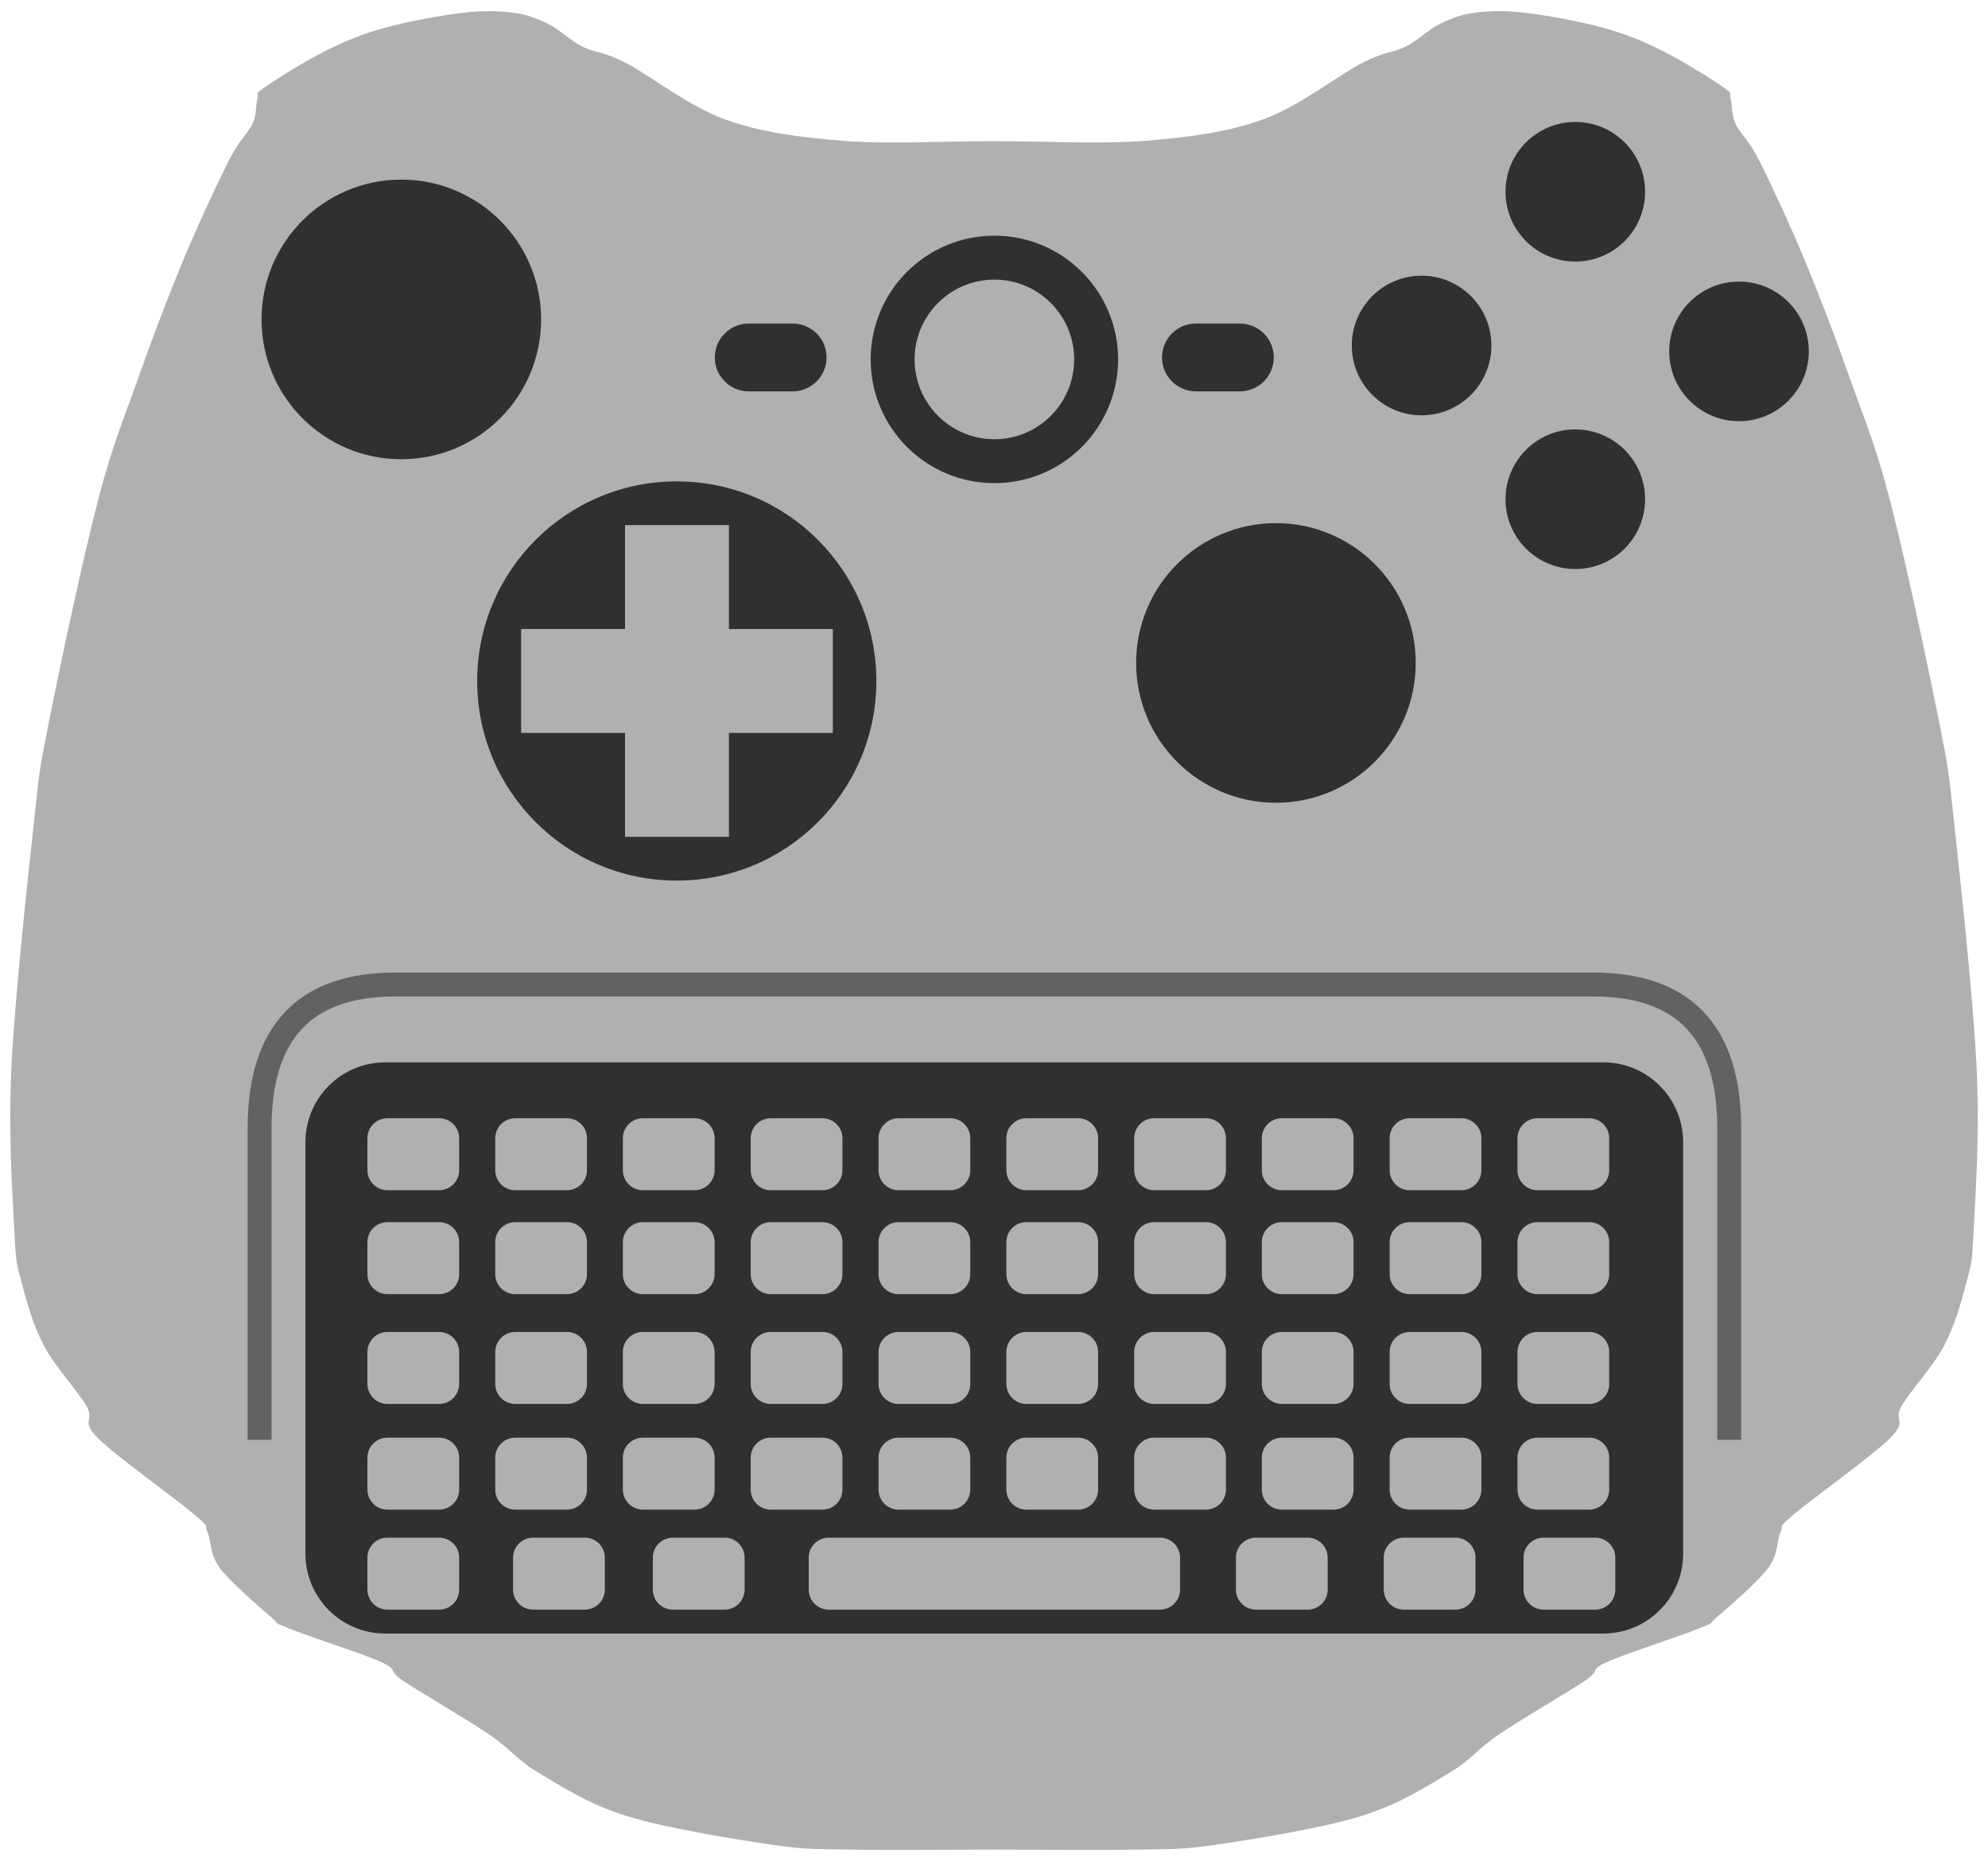
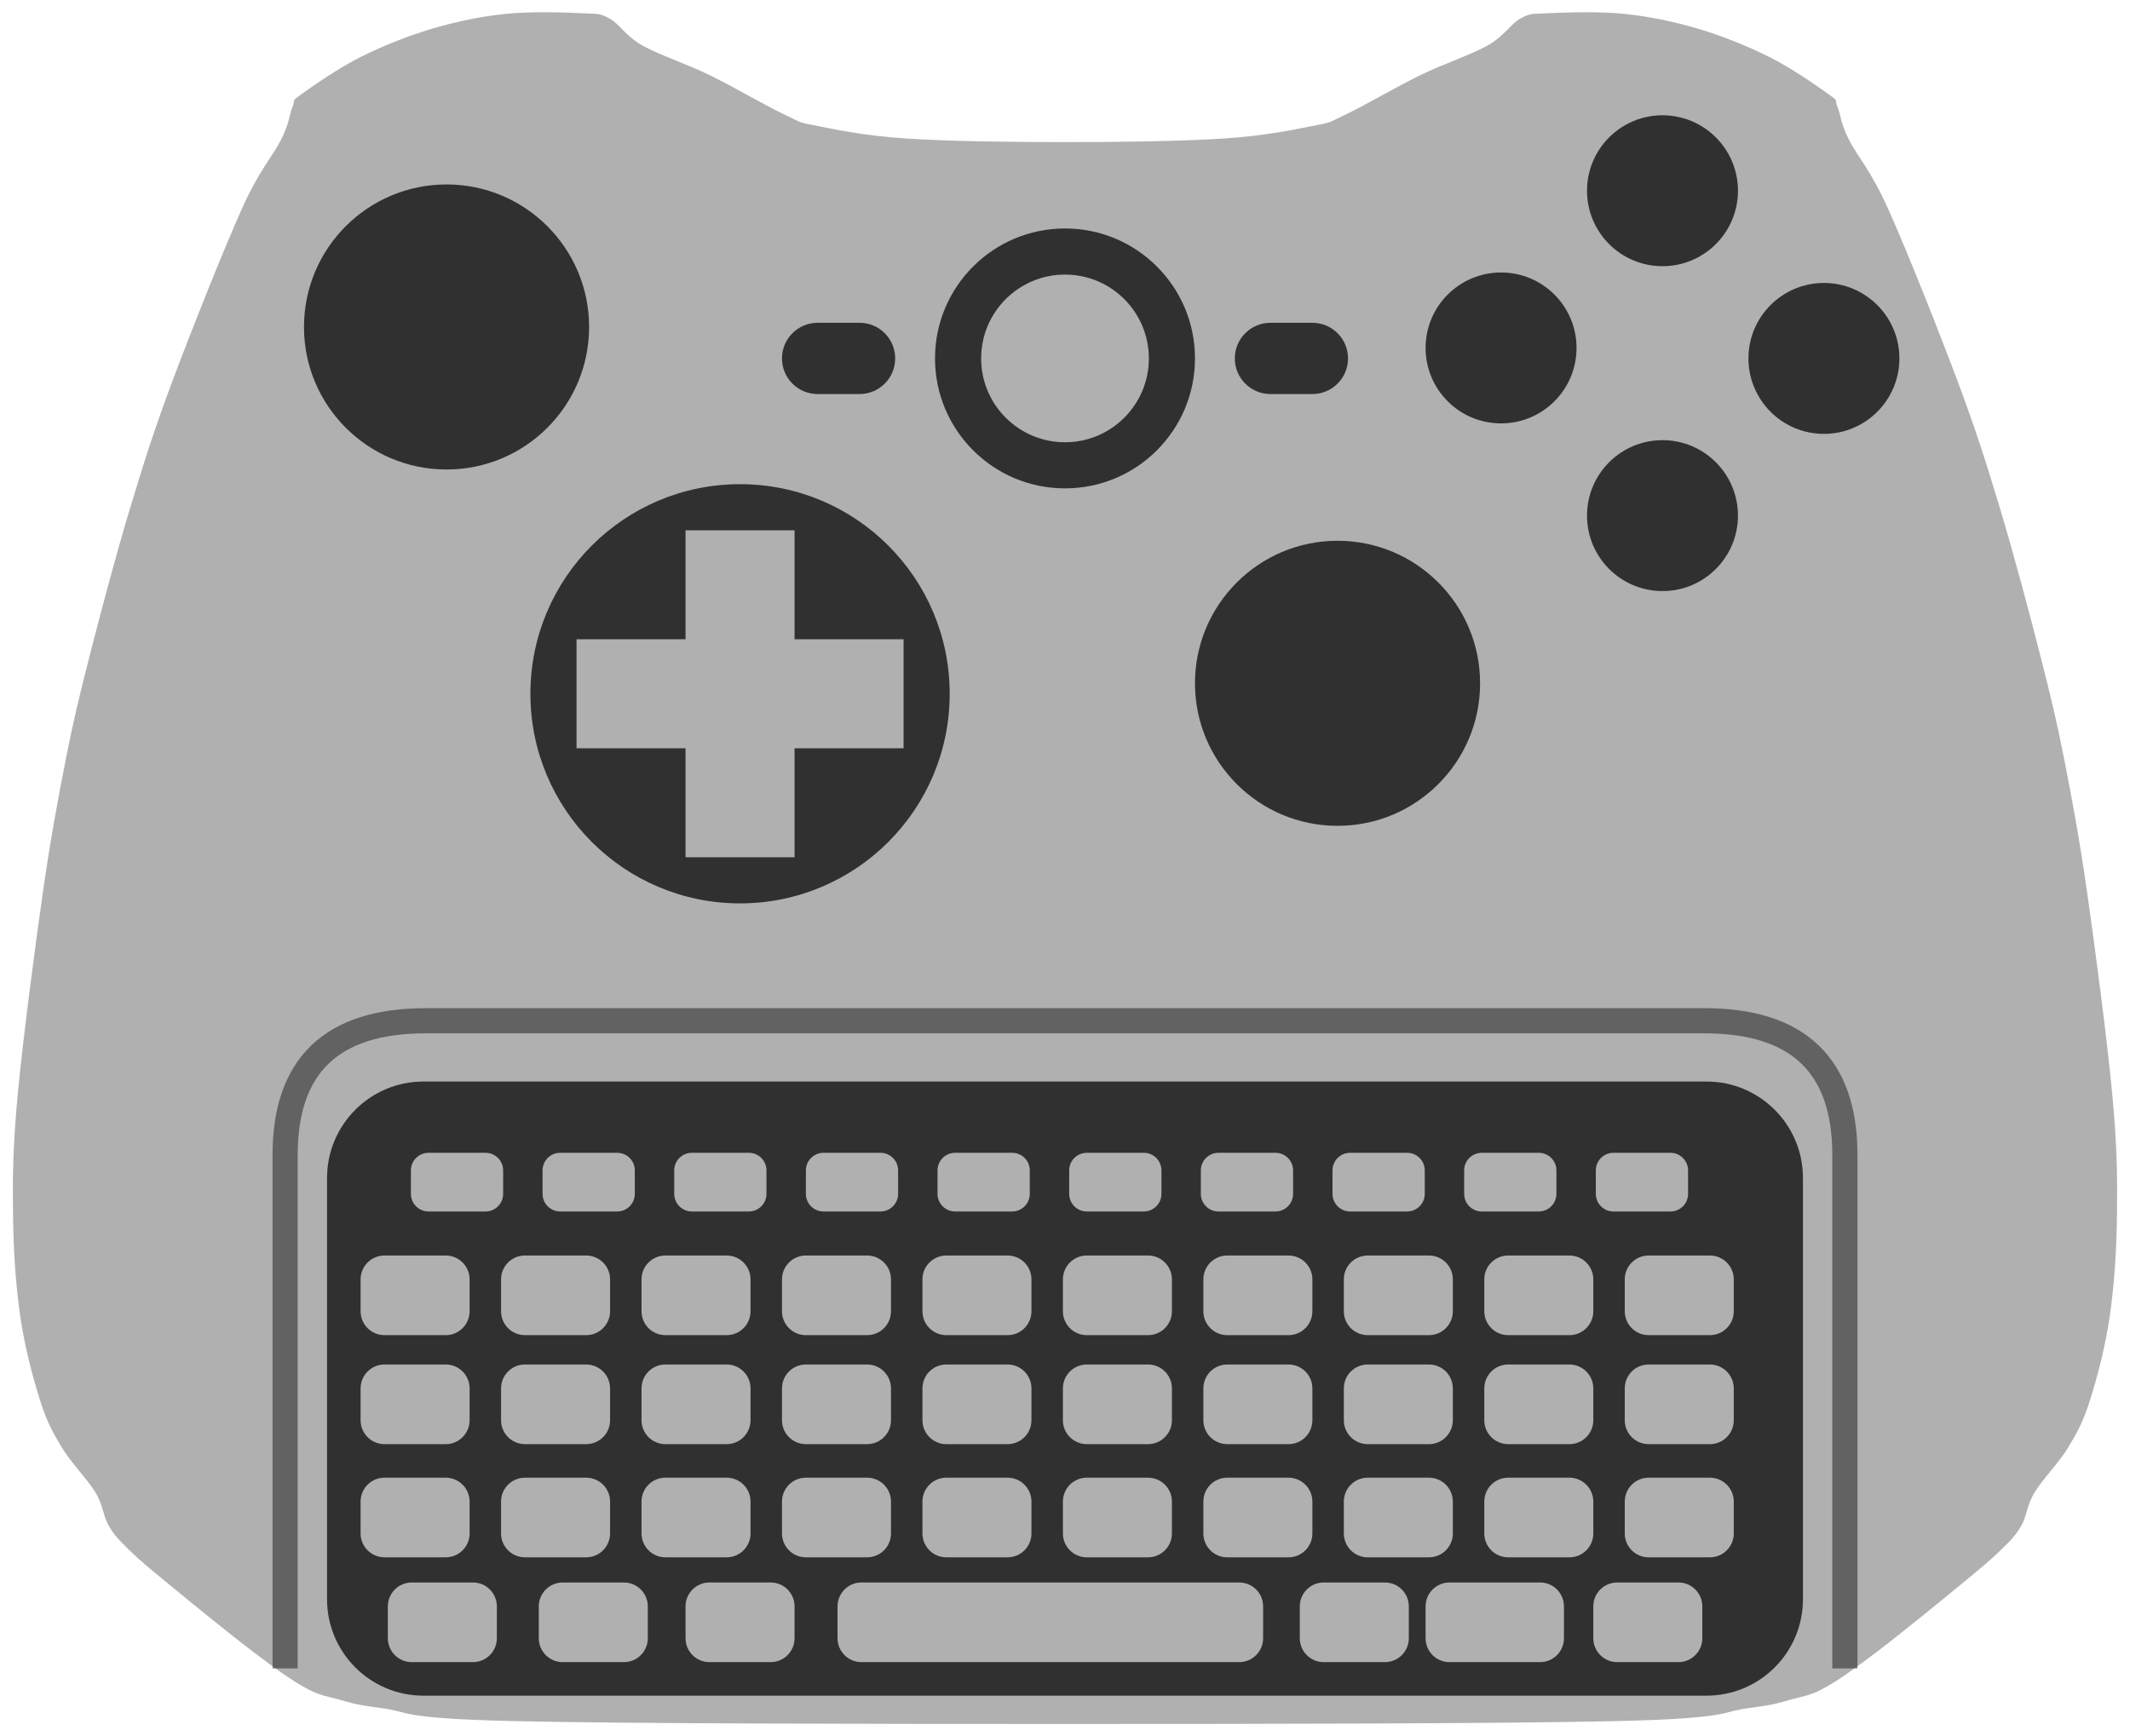
- <svg xmlns="http://www.w3.org/2000/svg" viewBox="-507 -6 1014 949">
-   <path d="M0.0,66.0 C-25.8,66.0 -54.4,67.6 -77.3,65.8 C-100.2,63.9 -118.8,61.5 -137.2,54.9 C-155.6,48.3 -175.7,32.3 -187.8,26.1 C-199.9,19.9 -203.3,21.1 -209.9,17.8 C-216.5,14.5 -221.4,9.1 -227.4,6.2 C-233.4,3.3 -238.4,1.3 -245.8,0.4 C-253.2,-0.5 -260.7,-0.7 -271.6,0.6 C-282.5,1.9 -299.7,5.1 -311.2,8.3 C-322.7,11.5 -330.6,14.8 -340.7,19.8 C-350.8,24.8 -366.2,34.4 -372.0,38.5 C-377.8,42.6 -374.7,41.1 -375.7,44.2 C-376.7,47.3 -375.8,51.8 -378.2,57.1 C-380.6,62.4 -384.5,64.4 -390.4,76.1 C-396.3,87.8 -406.1,108.8 -413.7,127.1 C-421.3,145.4 -429.0,165.6 -436.2,186.0 C-443.4,206.4 -449.5,220.2 -457.1,249.5 C-464.7,278.8 -476.5,334.1 -482.0,361.9 C-487.5,389.7 -486.8,386.7 -490.0,416.2 C-493.2,445.7 -499.6,504.5 -501.2,538.7 C-502.8,572.9 -500.6,603.2 -499.7,621.5 C-498.8,639.8 -498.4,638.5 -495.9,648.3 C-493.4,658.1 -490.0,670.1 -484.5,680.5 C-479.0,690.9 -467.6,703.1 -463.0,710.9 C-458.4,718.7 -466.3,718.1 -457.1,727.4 C-447.9,736.6 -417.2,758.4 -407.9,766.4 C-398.6,774.4 -403.3,770.8 -401.2,775.3 C-399.1,779.8 -400.3,786.3 -395.0,793.5 C-389.7,800.7 -375.2,813.1 -369.2,818.3 C-363.2,823.5 -368.5,820.8 -359.1,824.7 C-349.7,828.6 -322.4,837.2 -312.7,841.6 C-303.0,846.0 -310.3,845.2 -301.1,851.4 C-291.9,857.5 -269.1,870.7 -257.6,878.5 C-246.1,886.3 -243.8,891.3 -232.0,898.3 C-220.2,905.3 -206.7,914.2 -186.9,920.3 C-167.1,926.4 -132.4,932.0 -113.2,934.8 C-94.0,937.6 -90.7,936.9 -71.8,937.3 C-52.9,937.7 -23.9,937.3 0.0,937.3 C23.9,937.3 52.9,937.7 71.8,937.3 C90.7,936.9 94.0,937.6 113.2,934.8 C132.4,932.0 167.1,926.4 186.9,920.3 C206.7,914.2 220.2,905.3 232.0,898.3 C243.8,891.3 246.1,886.3 257.6,878.5 C269.1,870.7 291.9,857.5 301.1,851.4 C310.3,845.2 303.0,846.0 312.7,841.6 C322.4,837.2 349.7,828.6 359.1,824.7 C368.5,820.8 363.2,823.5 369.2,818.3 C375.2,813.1 389.7,800.7 395.0,793.5 C400.3,786.3 399.1,779.8 401.2,775.3 C403.3,770.8 398.6,774.4 407.9,766.4 C417.2,758.4 447.9,736.6 457.1,727.4 C466.3,718.1 458.4,718.7 463.0,710.9 C467.6,703.1 479.0,690.9 484.5,680.5 C490.0,670.1 493.4,658.1 495.9,648.3 C498.4,638.5 498.8,639.8 499.7,621.5 C500.6,603.2 502.8,572.9 501.2,538.7 C499.6,504.5 493.2,445.7 490.0,416.2 C486.8,386.7 487.5,389.7 482.0,361.9 C476.5,334.1 464.7,278.8 457.1,249.5 C449.5,220.2 443.4,206.4 436.2,186.0 C429.0,165.6 421.3,145.4 413.7,127.1 C406.1,108.8 396.3,87.8 390.4,76.1 C384.5,64.4 380.6,62.4 378.2,57.1 C375.8,51.8 376.7,47.3 375.7,44.2 C374.7,41.1 377.8,42.6 372.0,38.5 C366.2,34.4 350.8,24.8 340.7,19.8 C330.6,14.8 322.7,11.5 311.2,8.3 C299.7,5.1 282.5,1.9 271.6,0.6 C260.7,-0.7 253.2,-0.5 245.8,0.4 C238.4,1.3 233.4,3.3 227.4,6.2 C221.4,9.1 216.5,14.5 209.9,17.8 C203.3,21.1 199.9,19.9 187.8,26.1 C175.7,32.3 155.6,48.3 137.2,54.9 C118.8,61.5 100.2,63.9 77.3,65.8 C54.4,67.6 25.8,66.0 0.0,66.0Z" fill="#b0b0b0" />
-   <circle cx="-302.3" cy="156.9" r="71.3" fill="#303030" />
-   <circle cx="143.8" cy="332.1" r="71.3" fill="#303030" />
-   <circle cx="-161.8" cy="341.3" r="101.8" fill="#303030" />
-   <path d="M-188.2,261.8h53.0v53.0h53.0v53.0h-53.0v53.0h-53.0v-53.0h-53.0v-53.0h53.0z" fill="#b0b0b0" />
-   <circle cx="0.2" cy="177.3" r="63.1" fill="#303030" />
-   <circle cx="0.2" cy="177.3" r="40.7" fill="#b0b0b0" />
-   <rect x="-142.4" y="159.0" width="57.0" height="34.6" rx="17.3" fill="#303030" />
-   <rect x="85.7" y="159.0" width="57.0" height="34.6" rx="17.3" fill="#303030" />
-   <circle cx="296.5" cy="91.8" r="35.6" fill="#303030" />
-   <circle cx="218.1" cy="170.2" r="35.6" fill="#303030" />
-   <circle cx="380.0" cy="173.2" r="35.6" fill="#303030" />
-   <circle cx="296.5" cy="248.6" r="35.6" fill="#303030" />
-   <path d="M-374.6,728.3 L-374.6,569.4 Q-374.6,496.1 -305.4,496.1 L305.7,496.1 Q375.0,496.1 375.0,569.4 L375.0,728.3" fill="none" stroke="#303030" stroke-width="12.2" stroke-opacity="0.6" />
-   <rect x="-351.2" y="535.8" width="702.7" height="291.3" rx="40.7" fill="#303030" />
-   <rect x="-319.6" y="564.3" width="46.8" height="36.7" rx="10.2" fill="#b0b0b0" />
-   <rect x="-254.4" y="564.3" width="46.8" height="36.7" rx="10.2" fill="#b0b0b0" />
-   <rect x="-189.3" y="564.3" width="46.8" height="36.7" rx="10.2" fill="#b0b0b0" />
-   <rect x="-124.1" y="564.3" width="46.8" height="36.7" rx="10.2" fill="#b0b0b0" />
-   <rect x="-58.9" y="564.3" width="46.8" height="36.7" rx="10.2" fill="#b0b0b0" />
-   <rect x="6.3" y="564.3" width="46.8" height="36.7" rx="10.2" fill="#b0b0b0" />
-   <rect x="71.5" y="564.3" width="46.8" height="36.7" rx="10.2" fill="#b0b0b0" />
-   <rect x="136.6" y="564.3" width="46.8" height="36.7" rx="10.2" fill="#b0b0b0" />
-   <rect x="201.8" y="564.3" width="46.8" height="36.7" rx="10.2" fill="#b0b0b0" />
-   <rect x="267.0" y="564.3" width="46.8" height="36.7" rx="10.2" fill="#b0b0b0" />
-   <rect x="-319.6" y="617.3" width="46.8" height="36.7" rx="10.2" fill="#b0b0b0" />
-   <rect x="-254.4" y="617.3" width="46.8" height="36.7" rx="10.2" fill="#b0b0b0" />
-   <rect x="-189.3" y="617.3" width="46.8" height="36.7" rx="10.2" fill="#b0b0b0" />
-   <rect x="-124.1" y="617.3" width="46.8" height="36.7" rx="10.2" fill="#b0b0b0" />
-   <rect x="-58.9" y="617.3" width="46.8" height="36.7" rx="10.2" fill="#b0b0b0" />
-   <rect x="6.3" y="617.3" width="46.8" height="36.7" rx="10.2" fill="#b0b0b0" />
-   <rect x="71.5" y="617.3" width="46.8" height="36.7" rx="10.2" fill="#b0b0b0" />
-   <rect x="136.6" y="617.3" width="46.8" height="36.7" rx="10.2" fill="#b0b0b0" />
-   <rect x="201.8" y="617.3" width="46.8" height="36.7" rx="10.2" fill="#b0b0b0" />
-   <rect x="267.0" y="617.3" width="46.8" height="36.7" rx="10.2" fill="#b0b0b0" />
-   <rect x="-319.6" y="673.3" width="46.8" height="36.7" rx="10.2" fill="#b0b0b0" />
-   <rect x="-254.4" y="673.3" width="46.8" height="36.7" rx="10.2" fill="#b0b0b0" />
-   <rect x="-189.3" y="673.3" width="46.8" height="36.7" rx="10.2" fill="#b0b0b0" />
-   <rect x="-124.1" y="673.3" width="46.8" height="36.7" rx="10.2" fill="#b0b0b0" />
-   <rect x="-58.9" y="673.3" width="46.8" height="36.7" rx="10.2" fill="#b0b0b0" />
-   <rect x="6.3" y="673.3" width="46.8" height="36.7" rx="10.2" fill="#b0b0b0" />
-   <rect x="71.5" y="673.3" width="46.8" height="36.7" rx="10.2" fill="#b0b0b0" />
-   <rect x="136.6" y="673.3" width="46.8" height="36.7" rx="10.2" fill="#b0b0b0" />
-   <rect x="201.8" y="673.3" width="46.8" height="36.7" rx="10.2" fill="#b0b0b0" />
-   <rect x="267.0" y="673.3" width="46.8" height="36.7" rx="10.2" fill="#b0b0b0" />
-   <rect x="-319.6" y="727.2" width="46.8" height="36.7" rx="10.2" fill="#b0b0b0" />
-   <rect x="-254.4" y="727.2" width="46.8" height="36.7" rx="10.2" fill="#b0b0b0" />
-   <rect x="-189.3" y="727.2" width="46.8" height="36.7" rx="10.2" fill="#b0b0b0" />
-   <rect x="-124.1" y="727.2" width="46.8" height="36.7" rx="10.2" fill="#b0b0b0" />
-   <rect x="-58.9" y="727.2" width="46.8" height="36.7" rx="10.2" fill="#b0b0b0" />
-   <rect x="6.3" y="727.2" width="46.8" height="36.7" rx="10.2" fill="#b0b0b0" />
-   <rect x="71.5" y="727.2" width="46.8" height="36.7" rx="10.2" fill="#b0b0b0" />
-   <rect x="136.6" y="727.2" width="46.8" height="36.7" rx="10.2" fill="#b0b0b0" />
-   <rect x="201.8" y="727.2" width="46.8" height="36.7" rx="10.2" fill="#b0b0b0" />
-   <rect x="267.0" y="727.2" width="46.8" height="36.7" rx="10.2" fill="#b0b0b0" />
-   <rect x="-319.6" y="778.2" width="46.8" height="36.7" rx="10.2" fill="#b0b0b0" />
-   <rect x="-245.3" y="778.2" width="46.8" height="36.7" rx="10.2" fill="#b0b0b0" />
-   <rect x="-174.0" y="778.2" width="46.8" height="36.7" rx="10.2" fill="#b0b0b0" />
-   <rect x="-94.5" y="778.2" width="189.4" height="36.7" rx="10.2" fill="#b0b0b0" />
-   <rect x="123.4" y="778.2" width="46.8" height="36.7" rx="10.2" fill="#b0b0b0" />
-   <rect x="198.8" y="778.2" width="46.8" height="36.7" rx="10.2" fill="#b0b0b0" />
-   <rect x="270.1" y="778.2" width="46.8" height="36.7" rx="10.2" fill="#b0b0b0" />
+ <svg xmlns="http://www.w3.org/2000/svg" viewBox="-508 -6 1016 828">
+   <path d="M0.0,61.8 C-25.2,61.8 -55.8,61.4 -75.5,60.1 C-95.2,58.8 -108.4,56.0 -118.1,54.1 C-127.8,52.2 -125.1,52.8 -133.7,48.7 C-142.3,44.7 -158.3,35.3 -169.6,29.8 C-180.9,24.3 -193.6,20.2 -201.6,15.7 C-209.6,11.2 -212.5,5.4 -217.3,2.8 C-222.2,0.2 -222.5,0.7 -230.7,0.3 C-238.9,-0.1 -254.8,-0.6 -266.6,0.6 C-278.4,1.8 -290.0,4.2 -301.6,7.6 C-313.2,11.0 -325.6,16.0 -336.0,21.2 C-346.4,26.4 -358.9,35.1 -364.3,39.0 C-369.7,42.9 -366.8,41.2 -368.4,44.8 C-370.0,48.4 -369.7,52.2 -373.8,60.4 C-377.9,68.6 -384.2,74.8 -392.8,94.0 C-401.4,113.2 -416.7,151.6 -425.6,175.4 C-434.5,199.2 -439.4,214.7 -446.0,236.6 C-452.6,258.5 -460.1,286.7 -465.2,306.7 C-470.3,326.7 -473.0,337.8 -476.7,356.7 C-480.4,375.6 -483.8,393.6 -487.6,420.1 C-491.4,446.6 -497.1,490.2 -499.5,515.7 C-501.9,541.2 -502.0,555.5 -501.8,573.1 C-501.6,590.8 -500.5,606.8 -498.4,621.6 C-496.3,636.4 -492.3,651.3 -489.0,661.8 C-485.7,672.2 -483.1,676.9 -478.7,684.3 C-474.3,691.7 -466.3,699.7 -462.5,706.0 C-458.7,712.3 -458.8,717.4 -456.1,722.0 C-453.4,726.6 -451.2,728.8 -446.3,733.6 C-441.4,738.4 -436.3,742.6 -426.4,750.7 C-416.5,758.9 -397.3,774.5 -386.7,782.5 C-376.1,790.5 -369.4,795.3 -362.8,799.0 C-356.2,802.7 -353.3,803.0 -347.2,804.6 C-341.1,806.2 -340.1,807.1 -326.3,808.9 C-312.5,810.6 -318.7,813.8 -264.3,815.1 C-209.9,816.4 -88.1,816.5 0.0,816.5 C88.1,816.5 209.9,816.4 264.3,815.1 C318.7,813.8 312.5,810.6 326.3,808.9 C340.1,807.1 341.1,806.2 347.2,804.6 C353.3,803.0 356.2,802.7 362.8,799.0 C369.4,795.3 376.1,790.5 386.7,782.5 C397.3,774.5 416.5,758.9 426.4,750.7 C436.3,742.6 441.4,738.4 446.3,733.6 C451.2,728.8 453.4,726.6 456.1,722.0 C458.8,717.4 458.7,712.3 462.5,706.0 C466.3,699.7 474.3,691.7 478.7,684.3 C483.1,676.9 485.7,672.2 489.0,661.8 C492.3,651.3 496.3,636.4 498.4,621.6 C500.5,606.8 501.6,590.8 501.8,573.1 C502.0,555.5 501.9,541.2 499.5,515.7 C497.1,490.2 491.4,446.6 487.6,420.1 C483.8,393.6 480.4,375.6 476.7,356.7 C473.0,337.8 470.3,326.7 465.2,306.7 C460.1,286.7 452.6,258.5 446.0,236.6 C439.4,214.7 434.5,199.2 425.6,175.4 C416.7,151.6 401.4,113.2 392.8,94.0 C384.2,74.8 377.9,68.6 373.8,60.4 C369.7,52.2 370.0,48.4 368.4,44.8 C366.8,41.2 369.7,42.9 364.3,39.0 C358.9,35.1 346.4,26.4 336.0,21.2 C325.6,16.0 313.2,11.0 301.6,7.6 C290.0,4.2 278.4,1.8 266.6,0.6 C254.8,-0.6 238.9,-0.1 230.7,0.3 C222.5,0.7 222.2,0.2 217.3,2.8 C212.5,5.4 209.6,11.2 201.6,15.7 C193.6,20.2 180.9,24.3 169.6,29.8 C158.3,35.3 142.3,44.7 133.7,48.7 C125.1,52.8 127.8,52.2 118.1,54.1 C108.4,56.0 95.2,58.8 75.5,60.1 C55.8,61.4 25.2,61.8 0.0,61.8Z" fill="#b0b0b0" />
+   <circle cx="-295" cy="150" r="68" fill="#303030" />
+   <circle cx="130" cy="320" r="68" fill="#303030" />
+   <circle cx="-155" cy="325" r="100" fill="#303030" />
+   <path d="M-181,247h52v52h52v52h-52v52h-52v-52h-52v-52h52z" fill="#b0b0b0" />
+   <circle cx="0" cy="165" r="62" fill="#303030" />
+   <circle cx="0" cy="165" r="40" fill="#b0b0b0" />
+   <rect x="-135" y="148" width="54" height="34" rx="17" fill="#303030" />
+   <rect x="81" y="148" width="54" height="34" rx="17" fill="#303030" />
+   <circle cx="285" cy="85" r="36" fill="#303030" />
+   <circle cx="208" cy="160" r="36" fill="#303030" />
+   <circle cx="362" cy="165" r="36" fill="#303030" />
+   <circle cx="285" cy="240" r="36" fill="#303030" />
+   <path d="M-372,790 L-372,545 Q-372,481 -305,481 L305,481 Q372,481 372,545 L372,790" fill="none" stroke="#303030" stroke-width="12" stroke-opacity="0.6" />
+   <rect x="-352" y="510" width="704" height="293" rx="46" fill="#303030" />
+   <rect x="-312.0" y="544.0" width="44" height="28" rx="8.4" fill="#b0b0b0" />
+   <rect x="-249.2" y="544.0" width="44" height="28" rx="8.4" fill="#b0b0b0" />
+   <rect x="-186.4" y="544.0" width="44" height="28" rx="8.4" fill="#b0b0b0" />
+   <rect x="-123.6" y="544.0" width="44" height="28" rx="8.4" fill="#b0b0b0" />
+   <rect x="-60.8" y="544.0" width="44" height="28" rx="8.4" fill="#b0b0b0" />
+   <rect x="2.0" y="544.0" width="44" height="28" rx="8.4" fill="#b0b0b0" />
+   <rect x="64.8" y="544.0" width="44" height="28" rx="8.4" fill="#b0b0b0" />
+   <rect x="127.6" y="544.0" width="44" height="28" rx="8.4" fill="#b0b0b0" />
+   <rect x="190.4" y="544.0" width="44" height="28" rx="8.4" fill="#b0b0b0" />
+   <rect x="253.2" y="544.0" width="44" height="28" rx="8.4" fill="#b0b0b0" />
+   <rect x="-336.0" y="593.0" width="52" height="38" rx="11.4" fill="#b0b0b0" />
+   <rect x="-269.0" y="593.0" width="52" height="38" rx="11.4" fill="#b0b0b0" />
+   <rect x="-202.0" y="593.0" width="52" height="38" rx="11.4" fill="#b0b0b0" />
+   <rect x="-135.0" y="593.0" width="52" height="38" rx="11.4" fill="#b0b0b0" />
+   <rect x="-68.0" y="593.0" width="52" height="38" rx="11.4" fill="#b0b0b0" />
+   <rect x="-1.0" y="593.0" width="52" height="38" rx="11.4" fill="#b0b0b0" />
+   <rect x="66.0" y="593.0" width="52" height="38" rx="11.4" fill="#b0b0b0" />
+   <rect x="133.0" y="593.0" width="52" height="38" rx="11.4" fill="#b0b0b0" />
+   <rect x="200.0" y="593.0" width="52" height="38" rx="11.4" fill="#b0b0b0" />
+   <rect x="267.0" y="593.0" width="52" height="38" rx="11.4" fill="#b0b0b0" />
+   <rect x="-336.0" y="645.0" width="52" height="38" rx="11.4" fill="#b0b0b0" />
+   <rect x="-269.0" y="645.0" width="52" height="38" rx="11.4" fill="#b0b0b0" />
+   <rect x="-202.0" y="645.0" width="52" height="38" rx="11.4" fill="#b0b0b0" />
+   <rect x="-135.0" y="645.0" width="52" height="38" rx="11.4" fill="#b0b0b0" />
+   <rect x="-68.0" y="645.0" width="52" height="38" rx="11.4" fill="#b0b0b0" />
+   <rect x="-1.0" y="645.0" width="52" height="38" rx="11.4" fill="#b0b0b0" />
+   <rect x="66.0" y="645.0" width="52" height="38" rx="11.4" fill="#b0b0b0" />
+   <rect x="133.0" y="645.0" width="52" height="38" rx="11.4" fill="#b0b0b0" />
+   <rect x="200.0" y="645.0" width="52" height="38" rx="11.4" fill="#b0b0b0" />
+   <rect x="267.0" y="645.0" width="52" height="38" rx="11.4" fill="#b0b0b0" />
+   <rect x="-336.0" y="699.0" width="52" height="38" rx="11.4" fill="#b0b0b0" />
+   <rect x="-269.0" y="699.0" width="52" height="38" rx="11.4" fill="#b0b0b0" />
+   <rect x="-202.0" y="699.0" width="52" height="38" rx="11.4" fill="#b0b0b0" />
+   <rect x="-135.0" y="699.0" width="52" height="38" rx="11.4" fill="#b0b0b0" />
+   <rect x="-68.0" y="699.0" width="52" height="38" rx="11.4" fill="#b0b0b0" />
+   <rect x="-1.0" y="699.0" width="52" height="38" rx="11.4" fill="#b0b0b0" />
+   <rect x="66.0" y="699.0" width="52" height="38" rx="11.4" fill="#b0b0b0" />
+   <rect x="133.0" y="699.0" width="52" height="38" rx="11.4" fill="#b0b0b0" />
+   <rect x="200.0" y="699.0" width="52" height="38" rx="11.4" fill="#b0b0b0" />
+   <rect x="267.0" y="699.0" width="52" height="38" rx="11.4" fill="#b0b0b0" />
+   <rect x="-323.0" y="749.0" width="52" height="38" rx="11.4" fill="#b0b0b0" />
+   <rect x="-251.0" y="749.0" width="52" height="38" rx="11.4" fill="#b0b0b0" />
+   <rect x="-181.0" y="749.0" width="52" height="38" rx="11.4" fill="#b0b0b0" />
+   <rect x="-108.5" y="749.0" width="203" height="38" rx="11.4" fill="#b0b0b0" />
+   <rect x="112.0" y="749.0" width="52" height="38" rx="11.4" fill="#b0b0b0" />
+   <rect x="172.0" y="749.0" width="66" height="38" rx="11.4" fill="#b0b0b0" />
+   <rect x="252.0" y="749.0" width="52" height="38" rx="11.4" fill="#b0b0b0" />
</svg>
